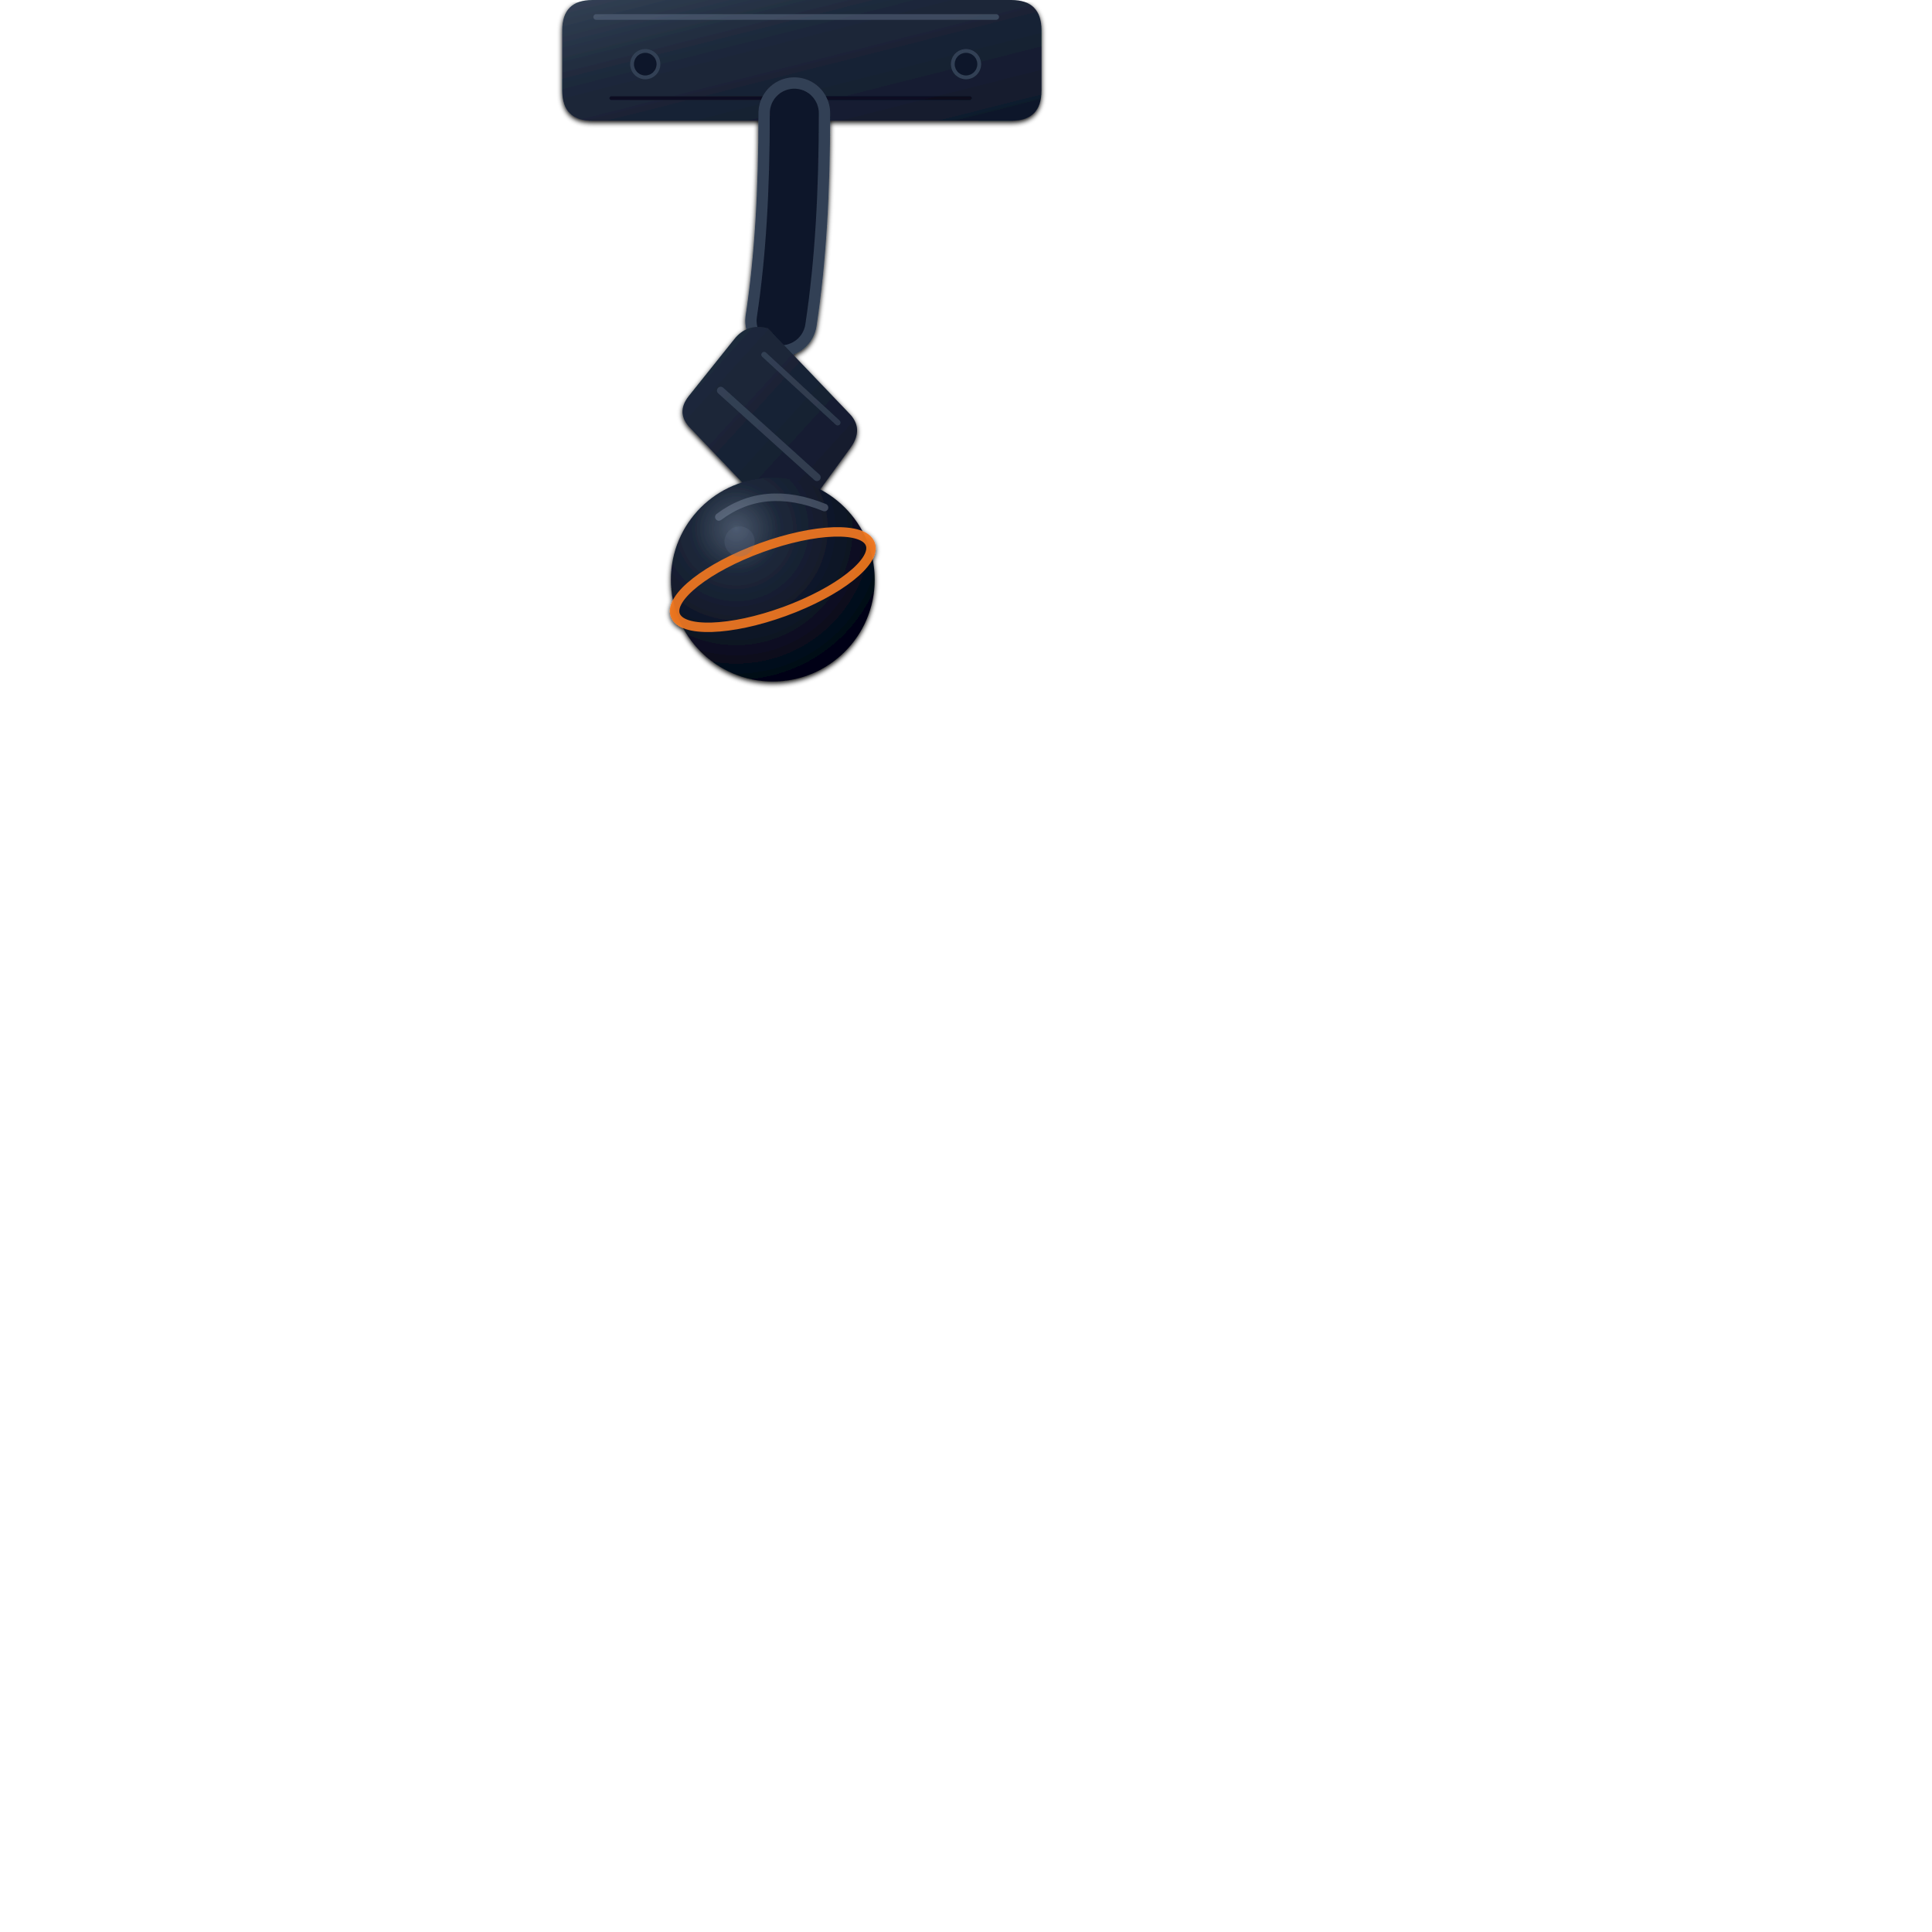
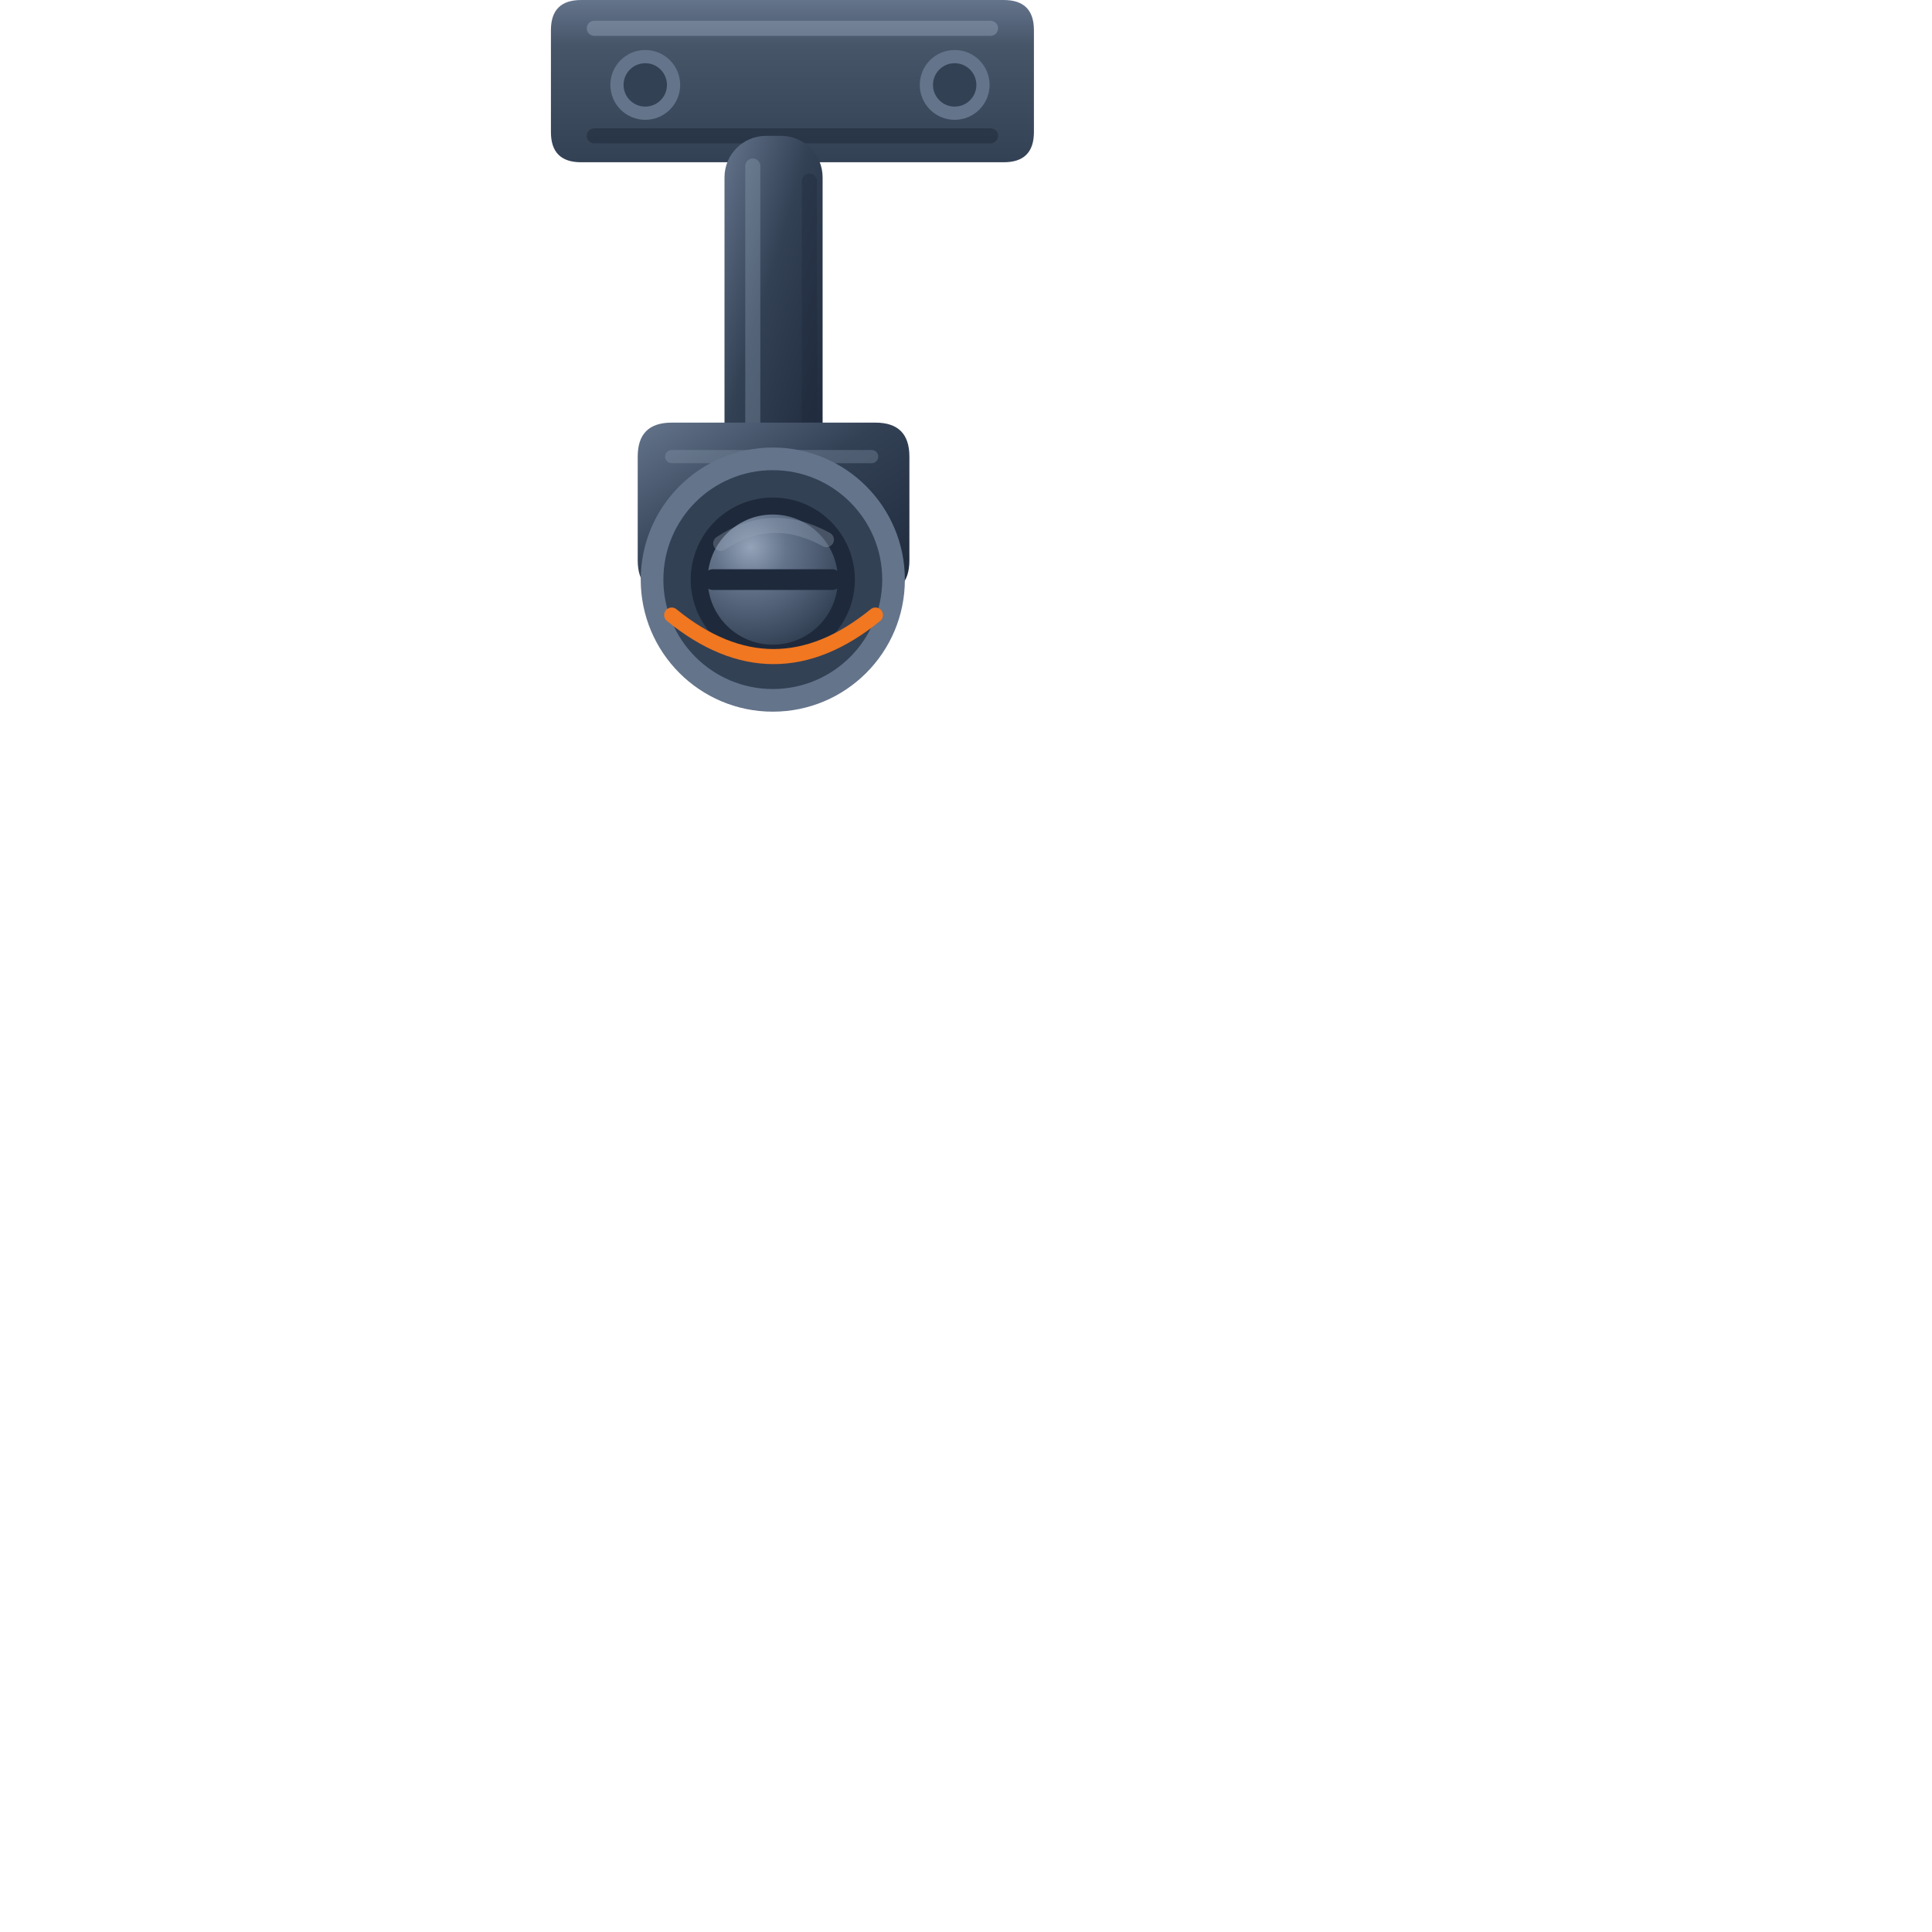
<svg xmlns="http://www.w3.org/2000/svg" width="1024" height="1024" viewBox="0 0 1024 1024">
  <defs>
-     <linearGradient id="metal" x1="0" y1="0" x2="1" y2="1">
-       <stop offset="0" stop-color="#334155" />
-       <stop offset="0.35" stop-color="#1e293b" />
-       <stop offset="1" stop-color="#0f172a" />
+     <linearGradient id="plate" x1="0" y1="0" x2="0" y2="1">
+       <stop offset="0" stop-color="#64748b" />
+       <stop offset="0.28" stop-color="#475569" />
+       <stop offset="1" stop-color="#334155" />
    </linearGradient>
-     <linearGradient id="dark" x1="0" y1="0" x2="1" y2="1">
-       <stop offset="0" stop-color="#475569" />
-       <stop offset="0.18" stop-color="#1e293b" />
-       <stop offset="1" stop-color="#0f172a" />
+     <linearGradient id="side" x1="0" y1="0" x2="1" y2="1">
+       <stop offset="0" stop-color="#64748b" />
+       <stop offset="0.45" stop-color="#334155" />
+       <stop offset="1" stop-color="#1e293b" />
    </linearGradient>
-     <radialGradient id="ball" cx="32%" cy="25%" r="75%">
-       <stop offset="0" stop-color="#475569" />
-       <stop offset="0.28" stop-color="#1e293b" />
-       <stop offset="1" stop-color="#020617" />
+     <radialGradient id="bolt" cx="35%" cy="28%" r="70%">
+       <stop offset="0" stop-color="#94a3b8" />
+       <stop offset="0.35" stop-color="#64748b" />
+       <stop offset="1" stop-color="#334155" />
    </radialGradient>
-     <filter id="soft" x="-20%" y="-20%" width="140%" height="140%">
-       <feGaussianBlur in="SourceAlpha" stdDeviation="1.4" result="b" />
-       <feOffset dx="0" dy="1" result="o" />
-       <feComposite in="SourceGraphic" in2="o" operator="over" />
-     </filter>
  </defs>
-   <g filter="url(#soft)">
-     <path d="M314 0 H536 Q552 0 552 16 V48 Q552 64 536 64 H314 Q298 64 298 48 V16 Q298 0 314 0 Z" fill="url(#metal)" />
-     <path d="M316 9 H528" stroke="#64748b" stroke-width="3" stroke-linecap="round" opacity="0.45" />
-     <path d="M324 52 H514" stroke="#020617" stroke-width="2" stroke-linecap="round" opacity="0.65" />
-     <circle cx="342" cy="34" r="7" fill="#0f172a" stroke="#334155" stroke-width="2" />
-     <circle cx="512" cy="34" r="7" fill="#0f172a" stroke="#334155" stroke-width="2" />
-     <path d="M421 60 C421 101 419 137 414 170" stroke="#334155" stroke-width="38" stroke-linecap="round" fill="none" />
-     <path d="M421 60 C421 101 419 137 414 170" stroke="#0f172a" stroke-width="26" stroke-linecap="round" fill="none" />
-     <path d="M407 174 L450 219 Q458 227 451 237 L427 270 Q420 279 409 272 L366 227 Q358 219 365 210 L389 180 Q396 171 407 174 Z" fill="url(#dark)" />
-     <path d="M382 207 L433 253" stroke="#475569" stroke-width="4" stroke-linecap="round" opacity="0.55" />
-     <path d="M405 188 L444 224" stroke="#64748b" stroke-width="3" stroke-linecap="round" opacity="0.32" />
-     <circle cx="409.6" cy="307.2" r="54" fill="url(#ball)" />
-     <ellipse cx="409.6" cy="307.2" rx="55" ry="18" fill="none" stroke="#f17720" stroke-width="5" opacity="0.92" transform="rotate(-20 409.6 307.2)" />
-     <path d="M381 274 Q405 256 437 269" stroke="#94a3b8" stroke-width="4" stroke-linecap="round" opacity="0.35" fill="none" />
-     <circle cx="392" cy="287" r="8" fill="#64748b" opacity="0.22" />
+   <g>
+     <path d="M308 0 H532 Q548 0 548 16 V70 Q548 86 532 86 H308 Q292 86 292 70 V16 Q292 0 308 0 Z" fill="url(#plate)" />
+     <path d="M315 15 H525" stroke="#94a3b8" stroke-width="8" stroke-linecap="round" opacity="0.45" />
+     <path d="M315 72 H525" stroke="#1e293b" stroke-width="8" stroke-linecap="round" opacity="0.55" />
+     <circle cx="342" cy="45" r="15" fill="#334155" stroke="#64748b" stroke-width="7" />
+     <circle cx="506" cy="45" r="15" fill="#334155" stroke="#64748b" stroke-width="7" />
+     <rect x="384" y="72" width="52" height="174" rx="22" fill="url(#side)" />
+     <path d="M399 88 V225" stroke="#94a3b8" stroke-width="8" stroke-linecap="round" opacity="0.34" />
+     <path d="M429 96 V225" stroke="#1e293b" stroke-width="8" stroke-linecap="round" opacity="0.42" />
+     <path d="M356 224 H464 Q482 224 482 242 V297 Q482 315 464 315 H442 V282 H459 V260 H360 V282 H377 V315 H356 Q338 315 338 297 V242 Q338 224 356 224 Z" fill="url(#side)" />
+     <path d="M356 242 H462" stroke="#94a3b8" stroke-width="7" stroke-linecap="round" opacity="0.3" />
+     <circle cx="409.6" cy="307.2" r="64" fill="#334155" stroke="#64748b" stroke-width="12" />
+     <circle cx="409.6" cy="307.2" r="39" fill="url(#bolt)" stroke="#1e293b" stroke-width="9" />
+     <path d="M378 307.2 H441" stroke="#1e293b" stroke-width="11" stroke-linecap="round" />
+     <path d="M382 288 Q409 270 438 286" stroke="#94a3b8" stroke-width="8" stroke-linecap="round" opacity="0.35" fill="none" />
+     <path d="M356 326 Q410 370 464 326" stroke="#f17720" stroke-width="8" stroke-linecap="round" fill="none" />
  </g>
</svg>
